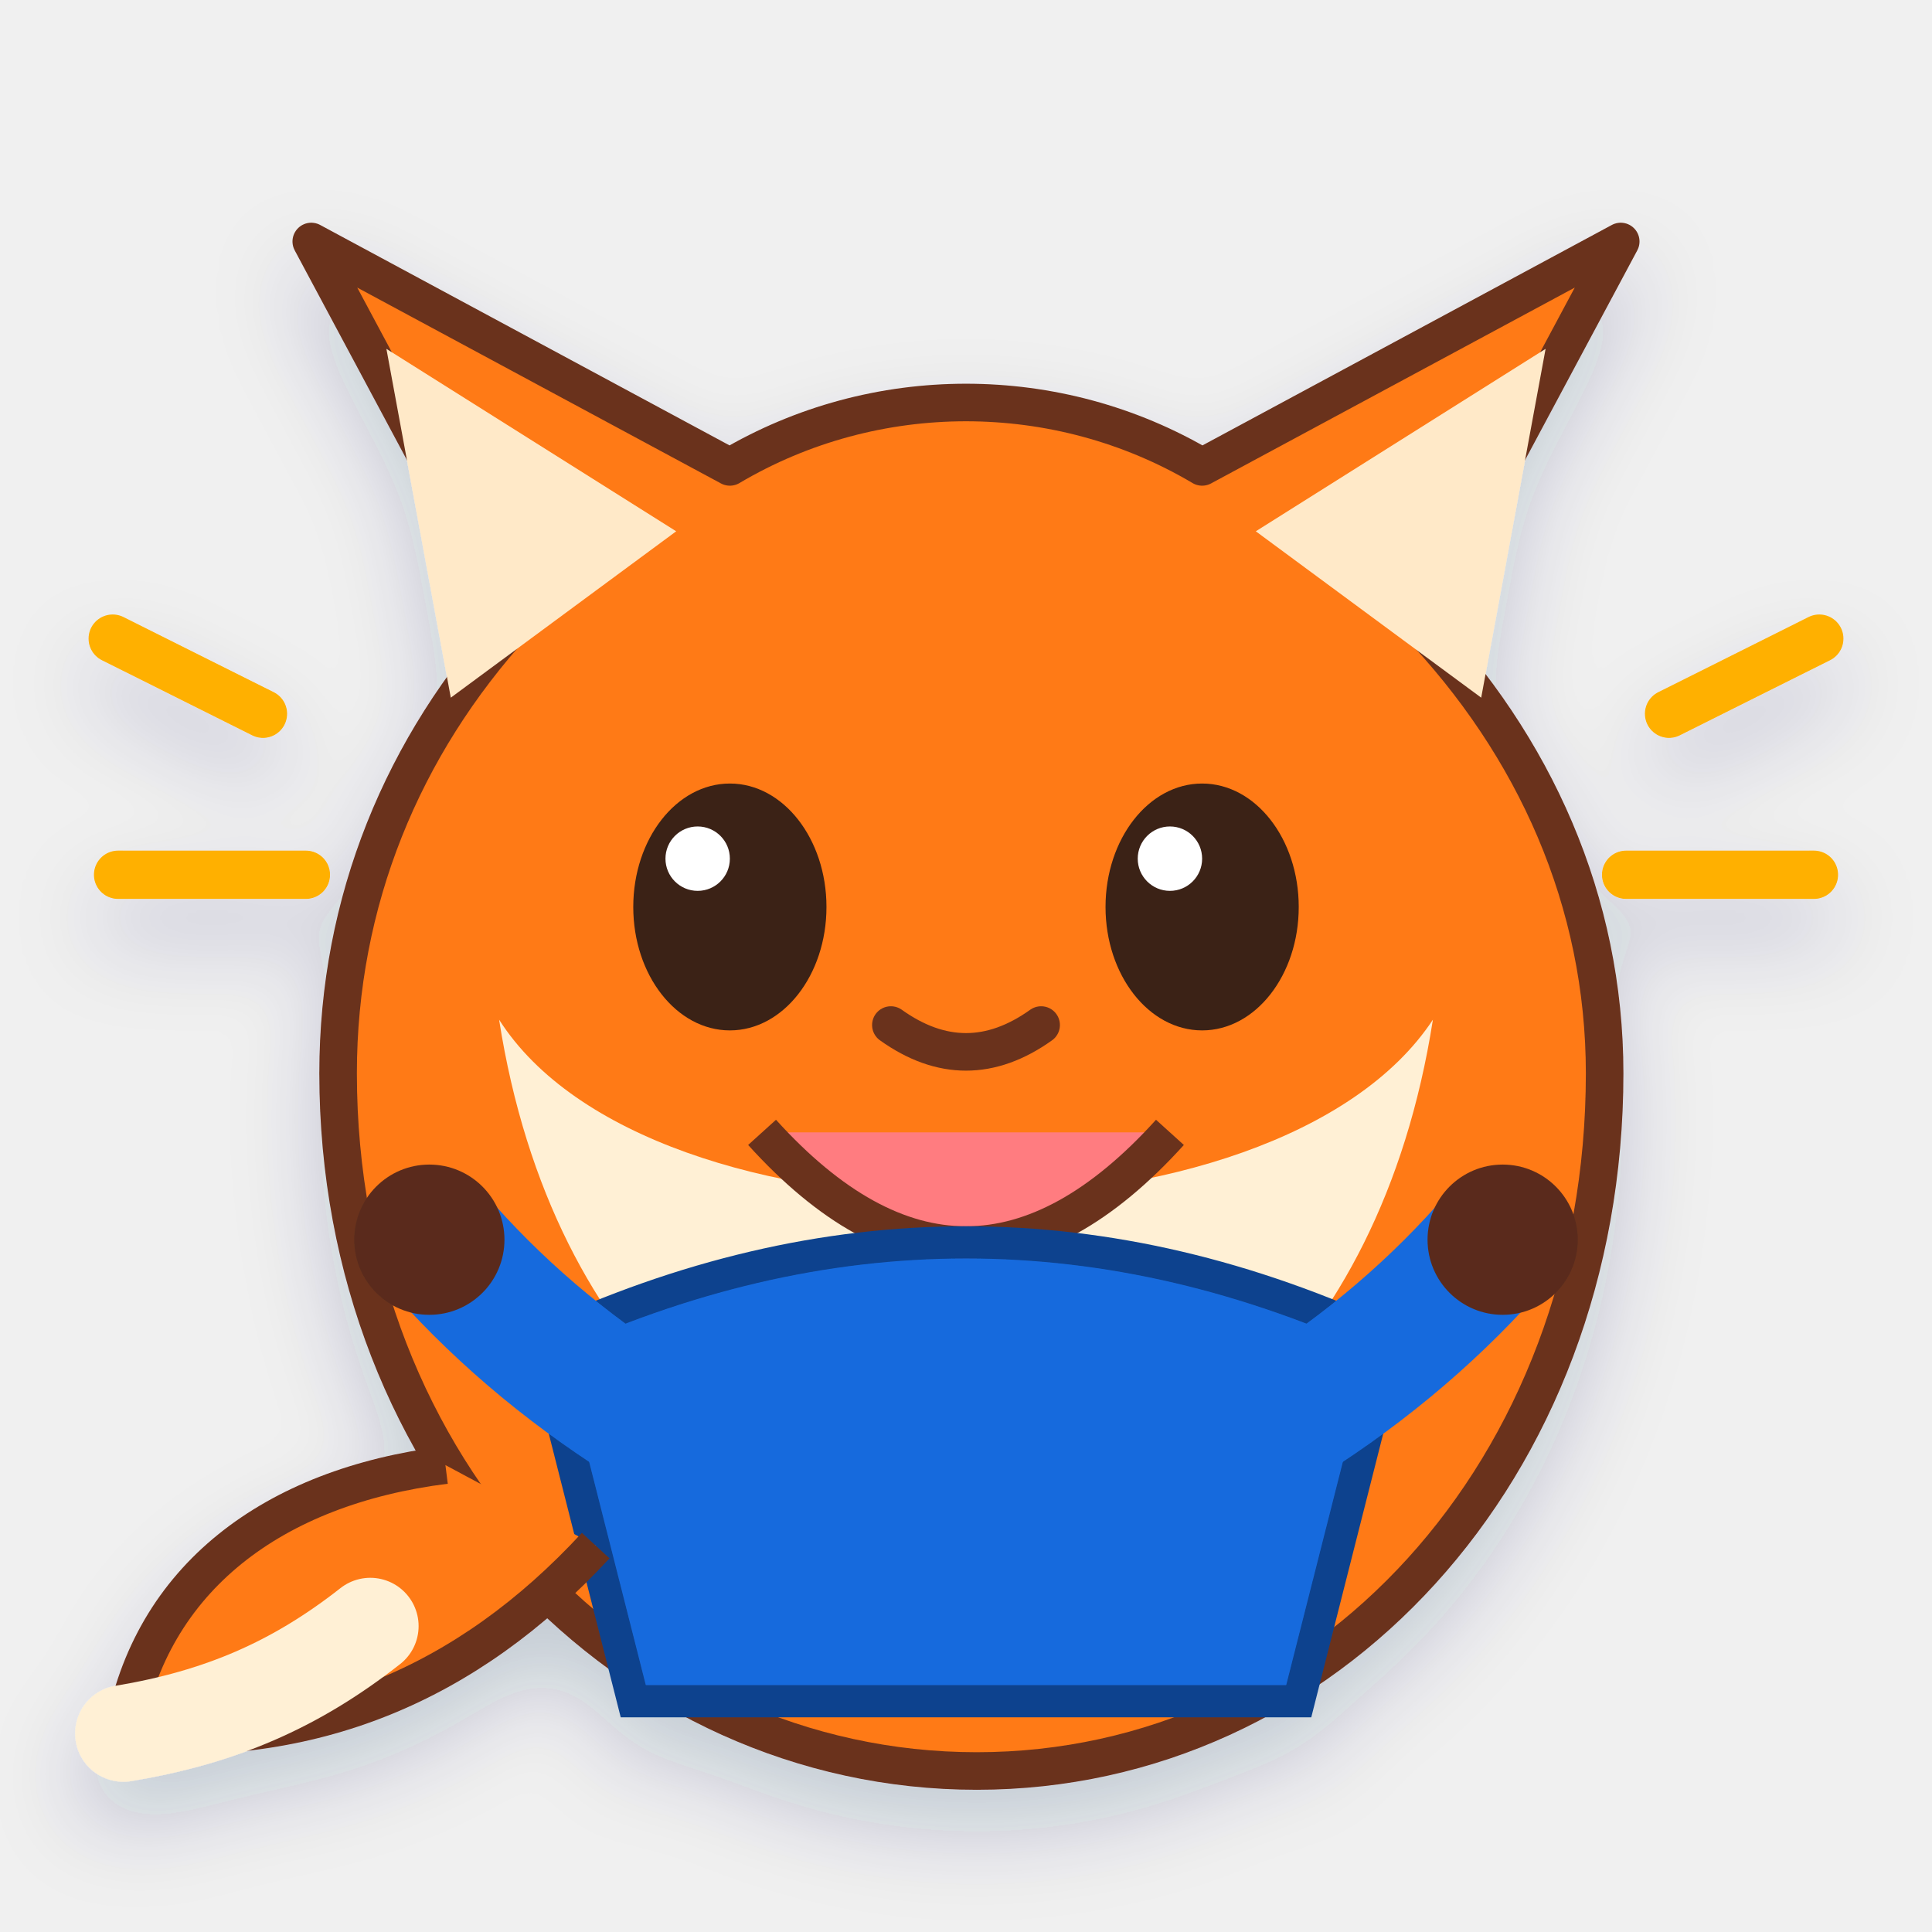
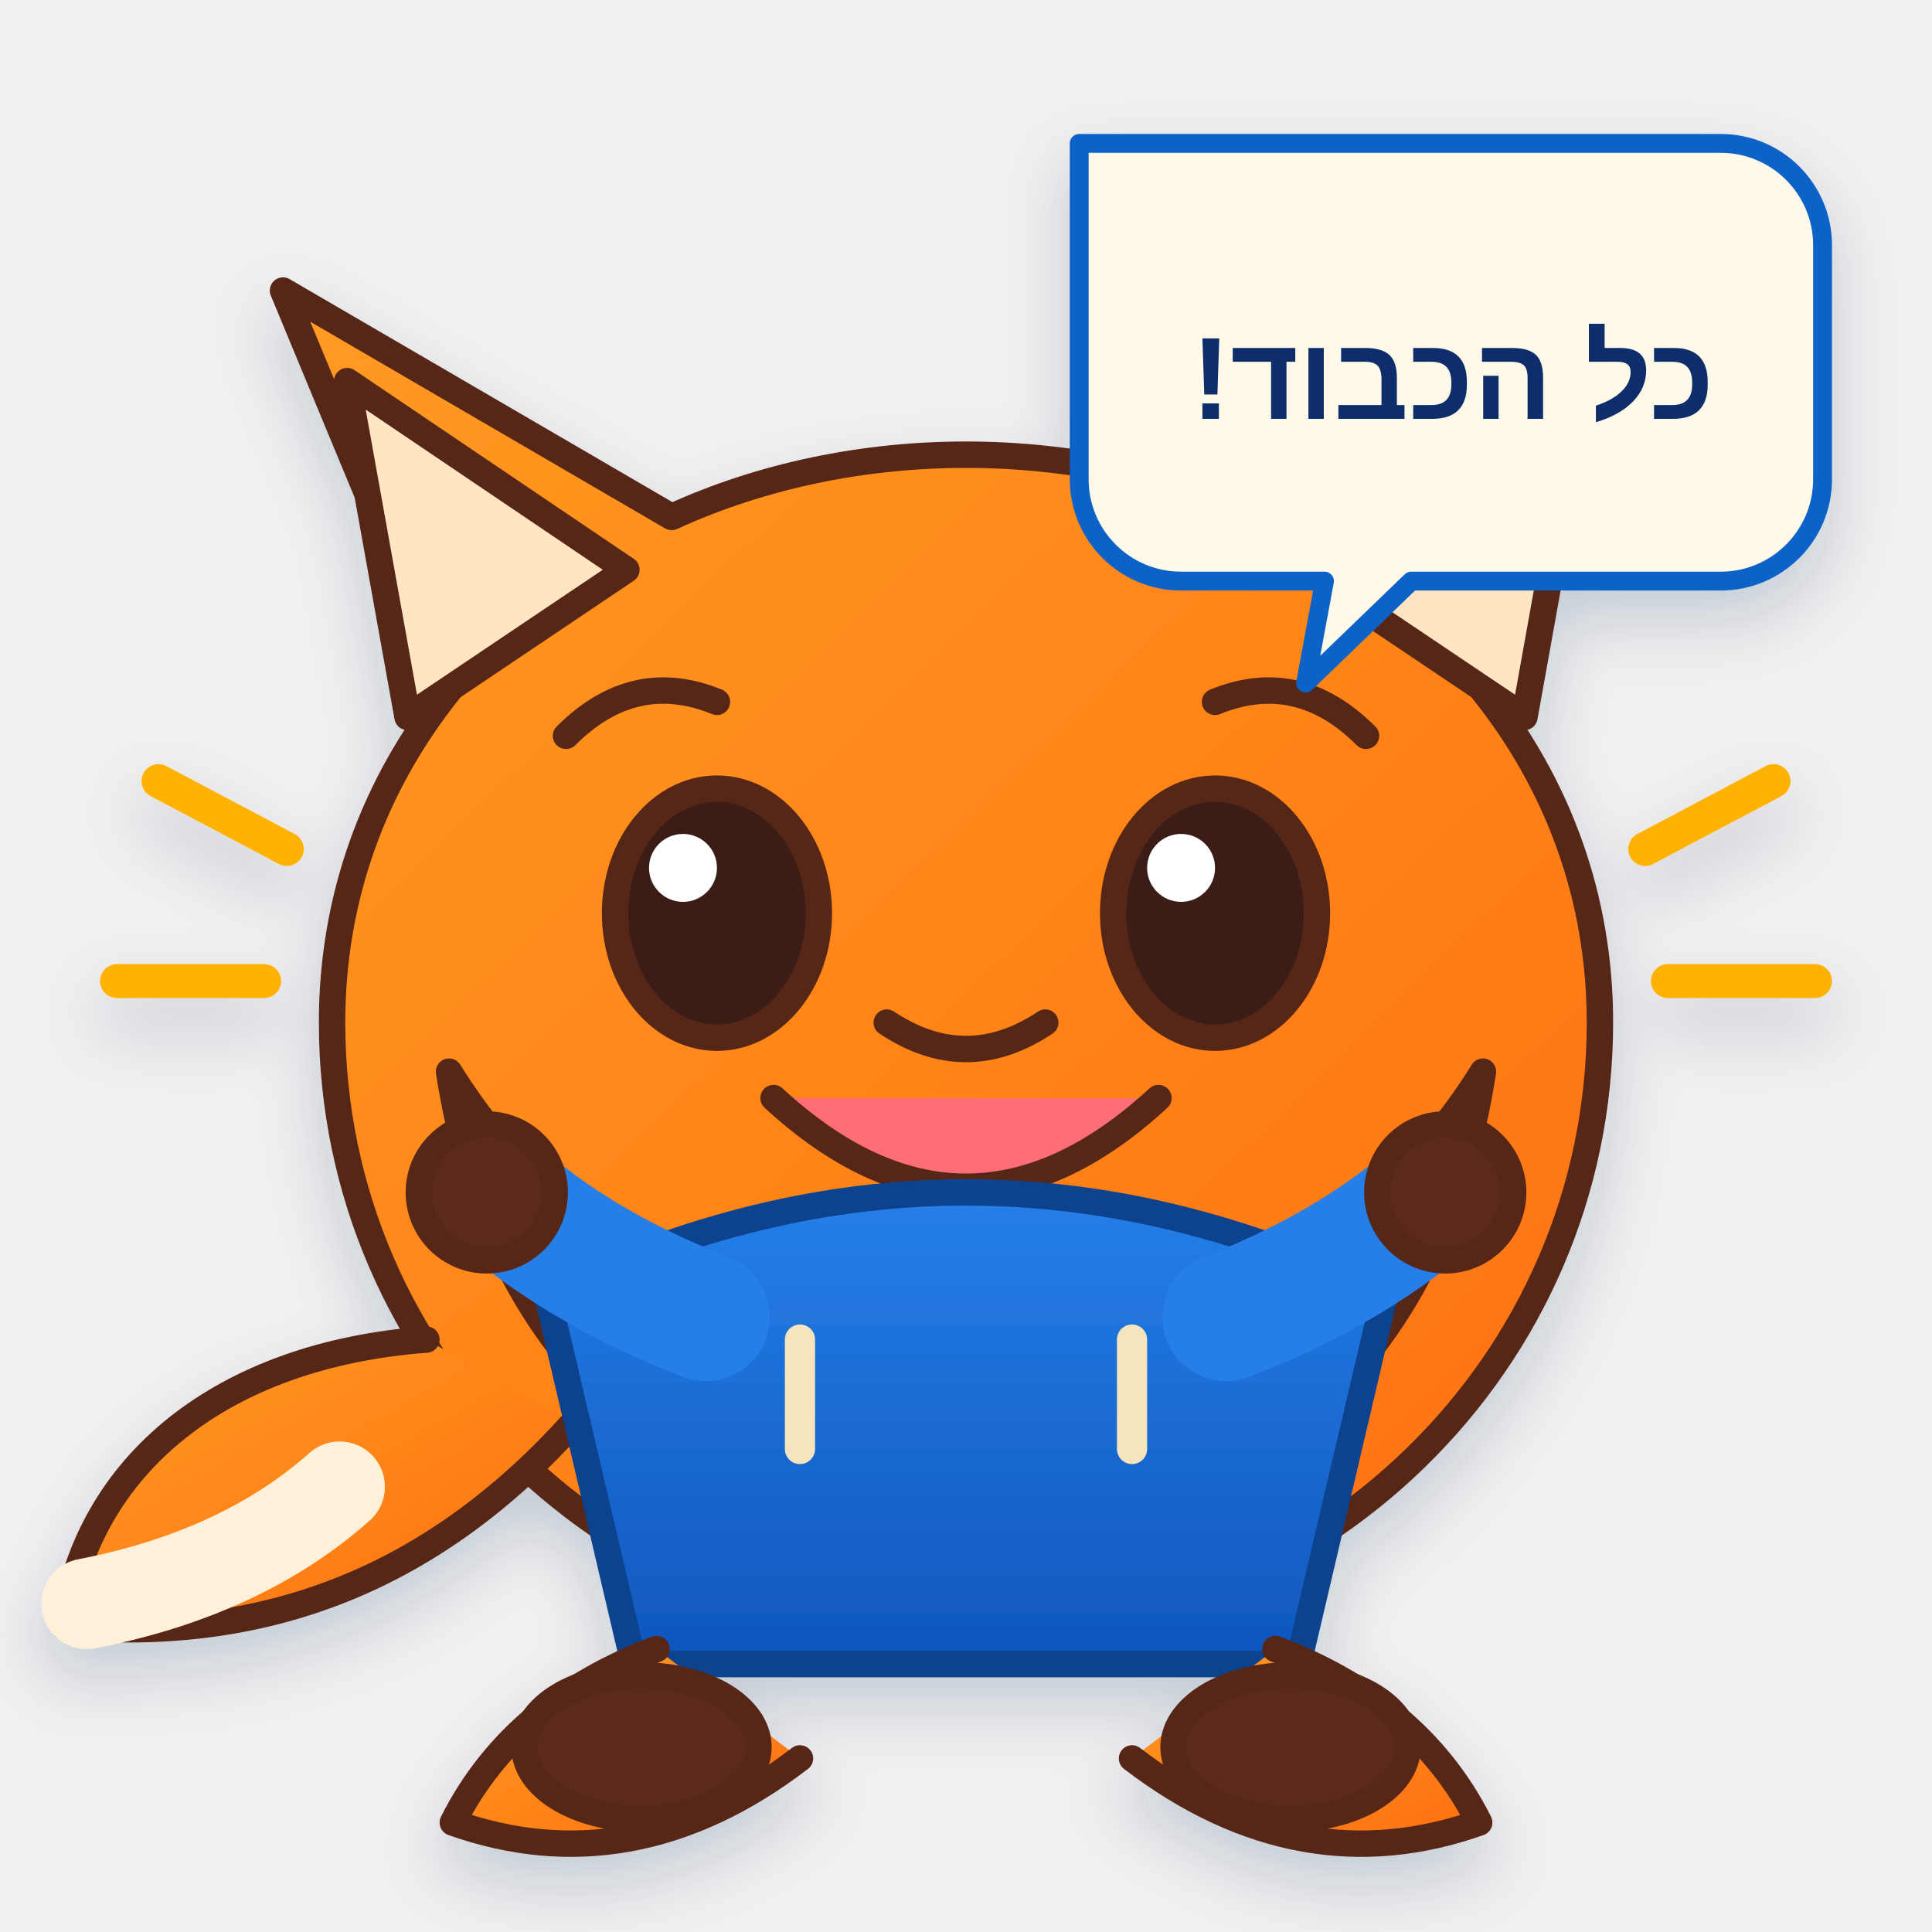
- <svg xmlns="http://www.w3.org/2000/svg" viewBox="0 0 360 360" role="img" aria-label="שועל שמח">
+ <svg xmlns="http://www.w3.org/2000/svg" viewBox="0 0 512 512" role="img" aria-label="שועל שמח">
  <defs>
    <filter id="s" x="-30%" y="-30%" width="160%" height="160%">
-       <feDropShadow dx="0" dy="8" stdDeviation="8" flood-color="#16305f" flood-opacity=".18" />
+       <feDropShadow dx="0" dy="8" stdDeviation="8" flood-color="#17305f" flood-opacity=".18" />
    </filter>
+     <linearGradient id="fur" x1="0" y1="0" x2="1" y2="1">
+       <stop stop-color="#ff9b22" />
+       <stop offset="1" stop-color="#ff6f0f" />
+     </linearGradient>
+     <linearGradient id="hood" x1="0" y1="0" x2="0" y2="1">
+       <stop stop-color="#267fe8" />
+       <stop offset="1" stop-color="#0f56bd" />
+     </linearGradient>
  </defs>
-   <g filter="url(#s)">
-     <path d="M96 116 58 45l78 42c27-16 61-16 88 0l78-42-38 71c22 23 35 52 35 84 0 74-52 130-117 130S63 274 63 200c0-32 12-61 33-84Z" fill="#ff7a16" stroke="#6a321e" stroke-width="7" stroke-linejoin="round" />
-     <path d="m72 65 54 34-42 31Z" fill="#ffe9c8" />
-     <path d="m288 65-54 34 42 31Z" fill="#ffe9c8" />
-     <path d="M93 190c28 44 145 44 174 0-10 64-52 94-87 94s-77-30-87-94Z" fill="#fff0d5" />
-     <ellipse cx="136" cy="169" rx="18" ry="23" fill="#3b2118" />
-     <ellipse cx="224" cy="169" rx="18" ry="23" fill="#3b2118" />
-     <circle cx="130" cy="160" r="6" fill="#fff" />
-     <circle cx="218" cy="160" r="6" fill="#fff" />
-     <path d="M166 191q14 10 28 0" fill="none" stroke="#6a321e" stroke-width="7" stroke-linecap="round" />
-     <path d="M142 211q38 42 76 0" fill="#ff7b80" stroke="#6a321e" stroke-width="7" stroke-linejoin="round" />
-     <path d="M101 250q79-37 158 0l-17 67H118Z" fill="#176bdd" stroke="#0e428e" stroke-width="6" />
-     <path d="M123 266q-23-14-40-33" fill="none" stroke="#176bdd" stroke-width="25" stroke-linecap="round" />
-     <path d="M237 266q23-14 40-33" fill="none" stroke="#176bdd" stroke-width="25" stroke-linecap="round" />
-     <circle cx="80" cy="231" r="14" fill="#5a2c1d" />
-     <circle cx="280" cy="231" r="14" fill="#5a2c1d" />
-     <path d="M83 273c-32 4-55 21-60 50 35 3 64-9 88-35" fill="#ff7a16" stroke="#6a321e" stroke-width="7" stroke-linejoin="round" />
-     <path d="M23 323c18-3 32-9 46-20" fill="none" stroke="#fff0d5" stroke-width="18" stroke-linecap="round" />
-     <path d="M49 133 21 119M311 133l28-14M57 163H22M303 163h35" stroke="#ffb000" stroke-width="9" stroke-linecap="round" />
+   <g filter="url(#s)" stroke="#562717" stroke-width="7" stroke-linejoin="round" stroke-linecap="round">
+     <path d="M119 183 75 77l103 60c48-22 108-22 156 0l103-60-44 106c20 25 31 55 31 88 0 90-74 163-168 163S88 361 88 271c0-33 11-63 31-88Z" fill="url(#fur)" />
+     <path d="m92 101 74 50-58 39Z" fill="#ffe5c2" />
+     <path d="m420 101-74 50 58 39Z" fill="#ffe5c2" />
+     <path d="M119 284c31 50 87 77 137 77s106-27 137-77c-12 78-64 122-137 122s-125-44-137-122Z" fill="#fff1d9" />
+     <path d="M113 355c-54 4-90 33-96 76 55 5 99-14 135-54" fill="url(#fur)" />
+     <path d="M23 425c26-5 49-15 67-31" fill="none" stroke="#fff1d9" stroke-width="24" />
+     <ellipse cx="190" cy="242" rx="27" ry="33" fill="#3a1d15" />
+     <ellipse cx="322" cy="242" rx="27" ry="33" fill="#3a1d15" />
+     <circle cx="181" cy="230" r="9" fill="#fff" stroke="none" />
+     <circle cx="313" cy="230" r="9" fill="#fff" stroke="none" />
+     <path d="M235 271q21 14 42 0" fill="none" />
+     <path d="M205 291q51 47 102 0" fill="#ff6d76" />
+     <path d="M145 343q111-54 222 0l-23 98H168Z" fill="url(#hood)" stroke="#0d438f" />
+     <path d="M187 349c-18-7-35-16-50-28" fill="none" stroke="#267fe8" stroke-width="34" />
+     <path d="M325 349c18-7 35-16 50-28" fill="none" stroke="#267fe8" stroke-width="34" />
+     <circle cx="129" cy="316" r="18" fill="#5b2c1d" />
+     <circle cx="383" cy="316" r="18" fill="#5b2c1d" />
+     <path d="M212 355v29M300 355v29" stroke="#f6e5bc" stroke-width="8" />
+     <path d="M174 437c-24 9-43 24-54 46 31 11 62 6 92-17" fill="url(#fur)" />
+     <path d="M338 437c24 9 43 24 54 46-31 11-62 6-92-17" fill="url(#fur)" />
+     <ellipse cx="170" cy="463" rx="31" ry="19" fill="#5b2c1d" />
+     <ellipse cx="342" cy="463" rx="31" ry="19" fill="#5b2c1d" />
+     <path d="M150 195q18-18 40-9M362 195q-18-18-40-9" fill="none" />
+     <g stroke="#ffb300" stroke-width="9">
+       <path d="M76 225 42 207M436 225l34-18M70 260H31M442 260h39" />
+     </g>
+     <g transform="translate(286 38)" stroke="#0b62c7" stroke-width="5">
+       <path d="M0 0h170a27 27 0 0 1 27 27v62a27 27 0 0 1-27 27h-82l-28 27 5-27H27A27 27 0 0 1 0 89Z" fill="#fff9e9" />
+       <text x="99" y="73" direction="rtl" text-anchor="middle" font-family="Arial,sans-serif" font-size="31" font-weight="700" fill="#102d6a" stroke="none">כל הכבוד!</text>
+     </g>
  </g>
</svg>
